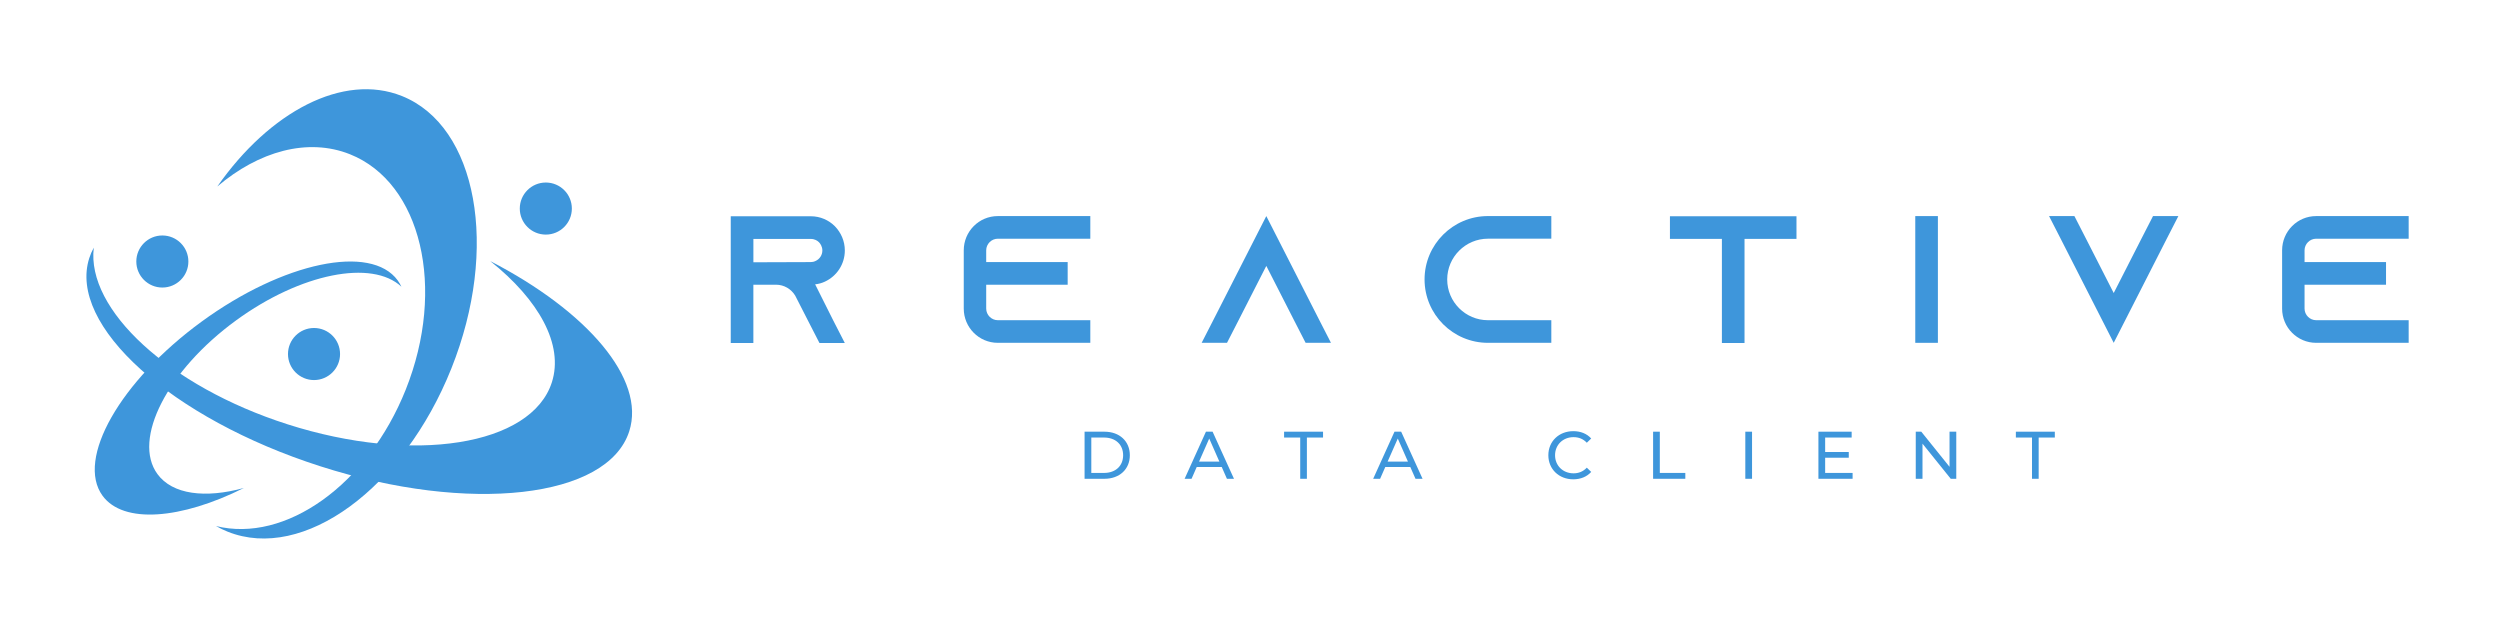
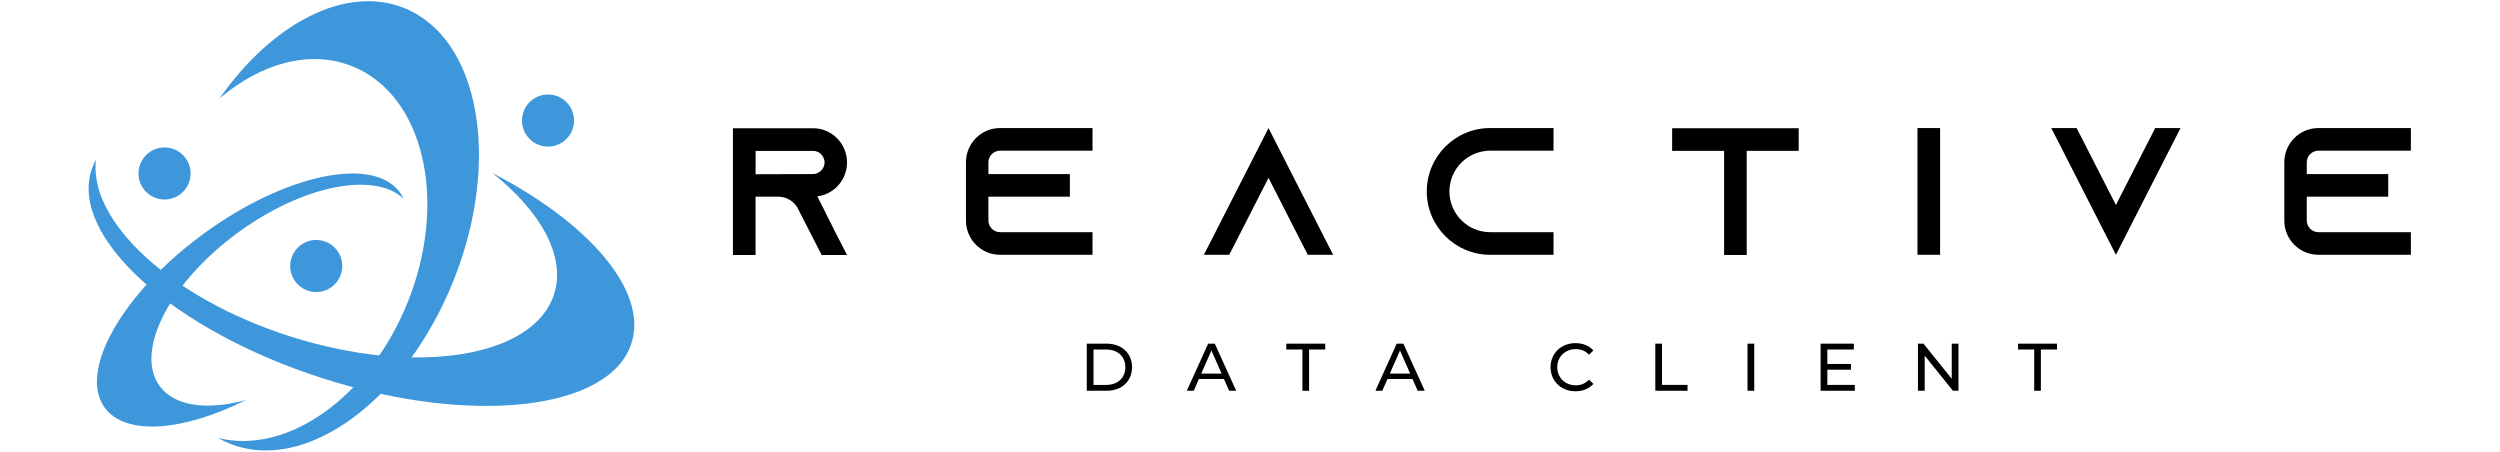
- <svg xmlns="http://www.w3.org/2000/svg" version="1.1" id="Layer_1" x="0px" y="0px" viewBox="70 180 1136 285" style="enable-background:new 0 0 1280 640;" xml:space="preserve">
+ <svg xmlns="http://www.w3.org/2000/svg" version="1.1" id="Layer_1" x="0px" y="0px" viewBox="69 220 1136 205" height="100" xml:space="preserve">
  <style type="text/css">
- 	.st0{fill:#3E96DB;}
+ 	.st0{fill:current;}
+ 	.st1{fill:#3E96DB;}
</style>
  <g>
    <g>
      <g>
        <path class="st0" d="M448.61,325.58l5.27,10.28h-11.52l-5.27-10.28l-5.51-10.78l-0.25-0.49c-1.81-2.96-5.02-4.94-8.72-4.94     h-10.28v26.49h-10.28v-57.59h36.37c4.28,0,8.15,1.73,10.94,4.53c2.8,2.88,4.53,6.75,4.53,11.02c0,6.25-3.7,11.68-9.05,14.15     c-1.4,0.66-2.88,1.07-4.44,1.23L448.61,325.58z M438.41,299.09c0.74,0,1.48-0.16,2.14-0.49c1.89-0.82,3.13-2.72,3.13-4.77     c0-1.89-0.99-3.21-1.56-3.78c-0.66-0.66-1.89-1.48-3.7-1.48h-26.08v10.61L438.41,299.09z" />
        <path class="st0" d="M518.13,293.74v5.35h37.02v10.28h-37.02v10.86c0,2.88,2.39,5.27,5.27,5.27h42.04v10.28H523.4     c-8.56,0-15.47-6.99-15.47-15.55v-26.49c0-8.56,6.91-15.55,15.47-15.55h42.04v10.28H523.4     C520.52,288.48,518.13,290.86,518.13,293.74z" />
        <path class="st0" d="M674.79,335.78h-11.52L658,325.5l-12.59-24.68l-12.59,24.68l-5.27,10.28h-11.52l5.27-10.28l24.11-47.31     l24.11,47.31L674.79,335.78z" />
        <path class="st0" d="M727.61,306.99c0,10.2,8.31,18.51,18.51,18.51h28.8v10.28h-28.8c-15.88,0-28.8-12.92-28.8-28.8     s12.92-28.8,28.8-28.8h28.8v10.28h-28.8C735.92,288.48,727.61,296.79,727.61,306.99z" />
        <path class="st0" d="M886.32,278.27v10.28h-23.61v47.31h-10.28v-47.31h-23.61v-10.28H886.32z" />
        <path class="st0" d="M940.3,335.78v-57.59h10.28v57.59H940.3z" />
        <path class="st0" d="M1059.85,278.19l-5.27,10.28l-24.11,47.31l-24.11-47.31l-5.27-10.28h11.52l5.27,10.28l12.59,24.68     l12.59-24.68l5.27-10.28H1059.85z" />
        <path class="st0" d="M1117.19,293.74v5.35h37.02v10.28h-37.02v10.86c0,2.88,2.39,5.27,5.27,5.27h42.04v10.28h-42.04     c-8.56,0-15.47-6.99-15.47-15.55v-26.49c0-8.56,6.91-15.55,15.47-15.55h42.04v10.28h-42.04     C1119.58,288.48,1117.19,290.86,1117.19,293.74z" />
      </g>
      <g>
        <path class="st0" d="M562.83,376.16h9.02c6.88,0,11.55,4.34,11.55,10.7c0,6.36-4.68,10.7-11.55,10.7h-9.02V376.16z M571.67,394.9     c5.29,0,8.68-3.24,8.68-8.04c0-4.8-3.39-8.04-8.68-8.04h-5.78v16.08H571.67z" />
        <path class="st0" d="M625.16,392.21h-11.37l-2.35,5.35h-3.15l9.69-21.4H621l9.72,21.4h-3.21L625.16,392.21z M624.09,389.76     l-4.62-10.48l-4.62,10.48H624.09z" />
        <path class="st0" d="M660.83,378.82h-7.34v-2.66h17.7v2.66h-7.34v18.74h-3.03V378.82z" />
        <path class="st0" d="M710.84,392.21h-11.37l-2.35,5.35h-3.15l9.69-21.4h3.03l9.72,21.4h-3.21L710.84,392.21z M709.77,389.76     l-4.62-10.48l-4.62,10.48H709.77z" />
        <path class="st0" d="M773.57,386.86c0-6.33,4.83-10.94,11.34-10.94c3.3,0,6.17,1.13,8.13,3.33l-1.99,1.93     c-1.65-1.74-3.67-2.54-6.02-2.54c-4.83,0-8.41,3.48-8.41,8.22c0,4.74,3.58,8.22,8.41,8.22c2.35,0,4.37-0.83,6.02-2.57l1.99,1.93     c-1.96,2.2-4.83,3.36-8.16,3.36C778.4,397.8,773.57,393.19,773.57,386.86z" />
        <path class="st0" d="M821.16,376.16h3.06v18.74h11.59v2.66h-14.64V376.16z" />
        <path class="st0" d="M863.07,376.16h3.06v21.4h-3.06V376.16z" />
        <path class="st0" d="M911.82,394.9v2.66h-15.53v-21.4h15.1v2.66h-12.04v6.57h10.73v2.6h-10.73v6.91H911.82z" />
        <path class="st0" d="M958.93,376.16v21.4h-2.51l-12.84-15.96v15.96h-3.06v-21.4h2.51l12.84,15.96v-15.96H958.93z" />
        <path class="st0" d="M993.35,378.82h-7.34v-2.66h17.7v2.66h-7.34v18.74h-3.03V378.82z" />
      </g>
    </g>
    <g>
-       <path class="st0" d="M275.11,347.41c-21.84,54.68-67.33,87.9-101.61,74.21c-1.86-0.74-3.65-1.61-5.36-2.59    c31.37,7.82,68.88-18.56,86.22-61.96c18.43-46.13,7.09-94.02-25.32-106.97c-19.2-7.67-41.49-1.36-60.3,14.65    c23.82-34.07,57.23-51.76,83.86-41.13C286.87,237.31,296.95,292.74,275.11,347.41z" />
-       <path class="st0" d="M215.54,391.87c-67.76-21.72-114.76-64.06-104.98-94.57c0.53-1.66,1.22-3.24,2.06-4.76    c-3.46,28.09,34.11,62.97,87.9,80.22c57.17,18.33,111.01,9.8,120.25-19.05c5.48-17.09-5.92-37.48-28-55.07    c44.07,22.77,70.76,53.62,63.16,77.33C346.16,406.48,283.3,413.6,215.54,391.87z" />
-       <path class="st0" d="M161.63,326.13c37.03-27.02,76.92-35.4,89.08-18.72c0.66,0.91,1.22,1.86,1.7,2.88    c-13.31-12.47-45.72-6.16-75.13,15.29c-31.25,22.79-47.25,54.05-35.75,69.82c6.81,9.34,21.75,11.15,39.29,6.34    c-28.58,14.29-54.78,16.46-64.23,3.51C104.44,388.57,124.6,353.15,161.63,326.13z" />
-       <circle class="st0" cx="212.69" cy="340.87" r="11.83" />
-       <circle class="st0" cx="143.77" cy="298.83" r="11.83" />
-       <circle class="st0" cx="318.02" cy="274.77" r="11.83" />
+       <path class="st1" d="M275.11,347.41c-21.84,54.68-67.33,87.9-101.61,74.21c-1.86-0.74-3.65-1.61-5.36-2.59    c31.37,7.82,68.88-18.56,86.22-61.96c18.43-46.13,7.09-94.02-25.32-106.97c-19.2-7.67-41.49-1.36-60.3,14.65    c23.82-34.07,57.23-51.76,83.86-41.13C286.87,237.31,296.95,292.74,275.11,347.41z" />
+       <path class="st1" d="M215.54,391.87c-67.76-21.72-114.76-64.06-104.98-94.57c0.53-1.66,1.22-3.24,2.06-4.76    c-3.46,28.09,34.11,62.97,87.9,80.22c57.17,18.33,111.01,9.8,120.25-19.05c5.48-17.09-5.92-37.48-28-55.07    c44.07,22.77,70.76,53.62,63.16,77.33C346.16,406.48,283.3,413.6,215.54,391.87z" />
+       <path class="st1" d="M161.63,326.13c37.03-27.02,76.92-35.4,89.08-18.72c0.66,0.91,1.22,1.86,1.7,2.88    c-13.31-12.47-45.72-6.16-75.13,15.29c-31.25,22.79-47.25,54.05-35.75,69.82c6.81,9.34,21.75,11.15,39.29,6.34    c-28.58,14.29-54.78,16.46-64.23,3.51C104.44,388.57,124.6,353.15,161.63,326.13z" />
+       <circle class="st1" cx="212.69" cy="340.87" r="11.83" />
+       <circle class="st1" cx="143.77" cy="298.83" r="11.83" />
+       <circle class="st1" cx="318.02" cy="274.77" r="11.83" />
    </g>
  </g>
</svg>
